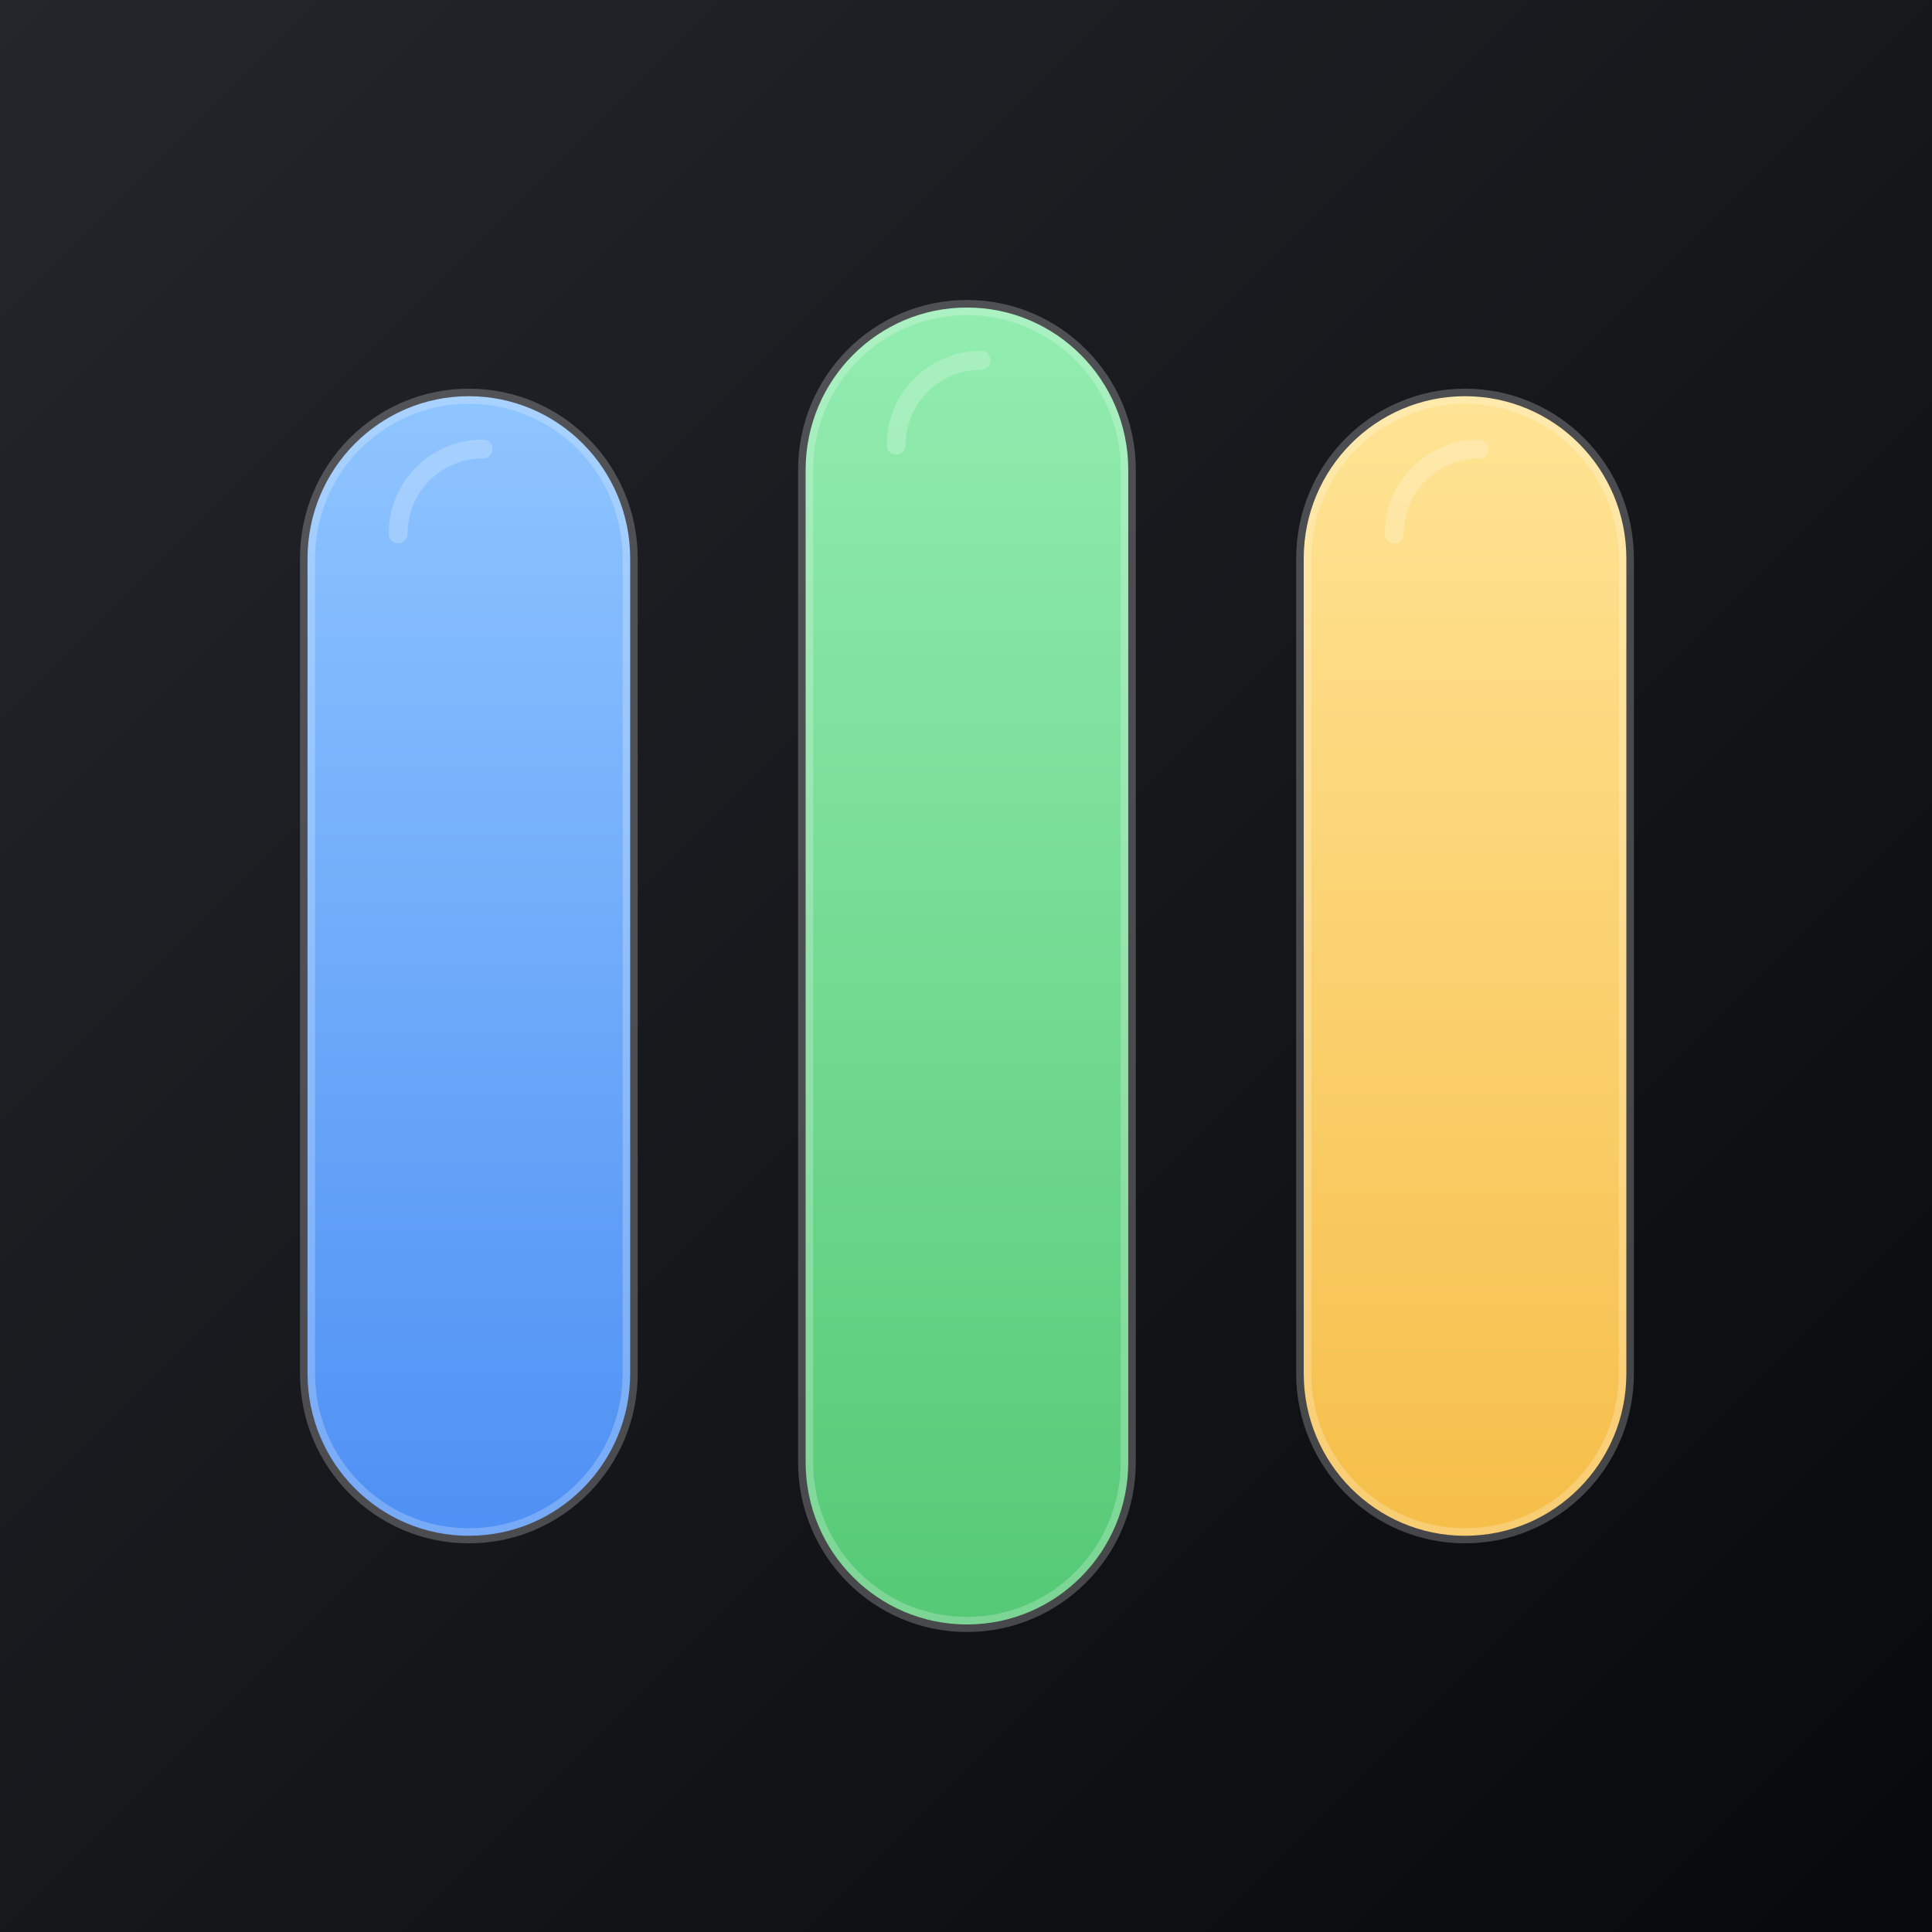
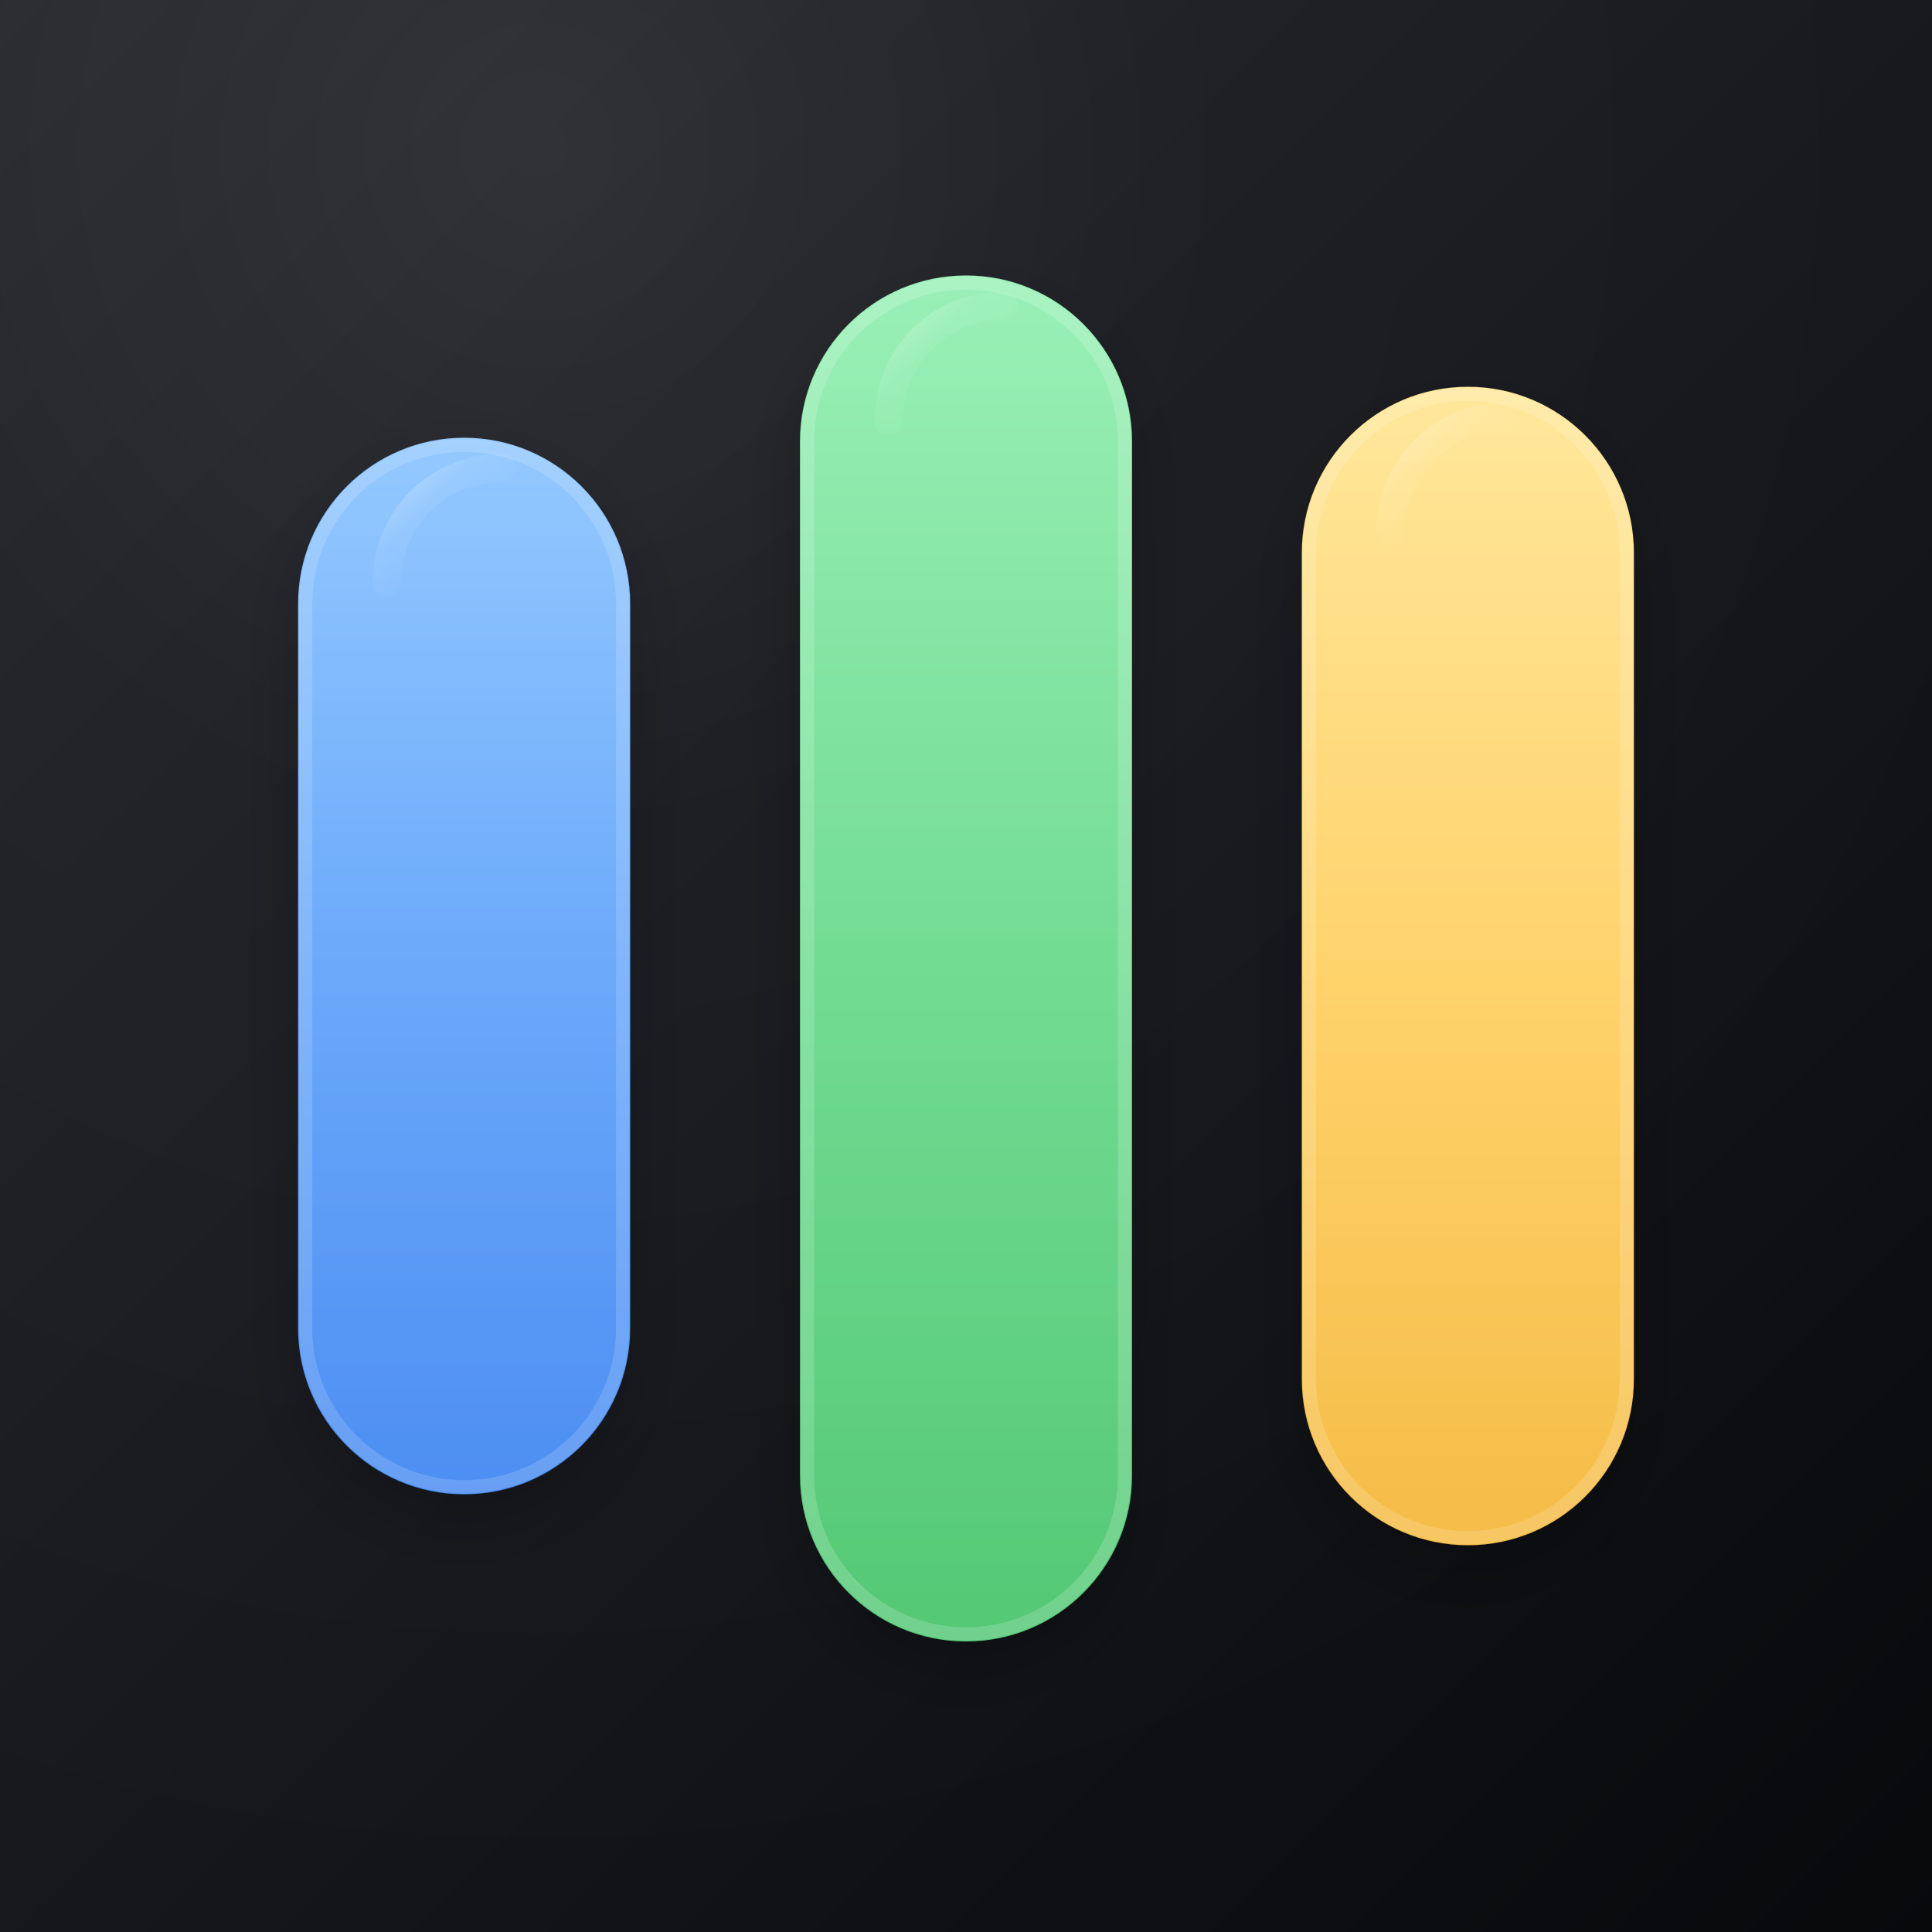
<svg xmlns="http://www.w3.org/2000/svg" viewBox="0 0 1024 1024" role="img" aria-label="Chrometry">
  <defs>
    <linearGradient id="bg" x1="0" y1="0" x2="1" y2="1">
-       <stop offset="0" stop-color="#24262C" />
+       <stop offset="0" stop-color="#25272D" />
+       <stop offset="0.52" stop-color="#15171C" />
      <stop offset="1" stop-color="#08090B" />
    </linearGradient>
+     <radialGradient id="bgSheen" cx="0.28" cy="0.08" r="0.92">
+       <stop offset="0" stop-color="#FFFFFF" stop-opacity=".075" />
+       <stop offset=".36" stop-color="#FFFFFF" stop-opacity=".022" />
+       <stop offset="1" stop-color="#FFFFFF" stop-opacity="0" />
+     </radialGradient>
    <linearGradient id="blue" x1="0" y1="0" x2="0" y2="1">
-       <stop offset="0" stop-color="#8FC5FF" />
-       <stop offset="1" stop-color="#4E90F4" />
+       <stop offset="0" stop-color="#94C9FF" />
+       <stop offset=".5" stop-color="#6BA9FA" />
+       <stop offset="1" stop-color="#4D8EF2" />
    </linearGradient>
    <linearGradient id="green" x1="0" y1="0" x2="0" y2="1">
-       <stop offset="0" stop-color="#93EDB1" />
-       <stop offset="1" stop-color="#55C975" />
+       <stop offset="0" stop-color="#9AF0B7" />
+       <stop offset=".5" stop-color="#72DC93" />
+       <stop offset="1" stop-color="#54C875" />
    </linearGradient>
    <linearGradient id="gold" x1="0" y1="0" x2="0" y2="1">
-       <stop offset="0" stop-color="#FFE495" />
-       <stop offset="1" stop-color="#F6BE49" />
+       <stop offset="0" stop-color="#FFE79B" />
+       <stop offset=".5" stop-color="#FFD36C" />
+       <stop offset="1" stop-color="#F5BC47" />
    </linearGradient>
+     <linearGradient id="edgeSpec" x1="0" y1="0" x2="1" y2="1">
+       <stop offset="0" stop-color="#FFFFFF" stop-opacity=".52" />
+       <stop offset=".13" stop-color="#FFFFFF" stop-opacity=".24" />
+       <stop offset=".34" stop-color="#FFFFFF" stop-opacity=".075" />
+       <stop offset=".62" stop-color="#FFFFFF" stop-opacity=".018" />
+       <stop offset="1" stop-color="#FFFFFF" stop-opacity="0" />
+     </linearGradient>
+     <filter id="barShadow" x="-40%" y="-20%" width="180%" height="160%">
+       <feDropShadow dx="0" dy="17" stdDeviation="18" flood-color="#000000" flood-opacity=".20" />
+     </filter>
  </defs>
  <rect width="1024" height="1024" fill="url(#bg)" />
-   <rect x="163" y="210" width="171" height="604" rx="86" fill="url(#blue)" stroke="#FFFFFF" stroke-opacity=".23" stroke-width="8" />
-   <rect x="427" y="163" width="171" height="698" rx="86" fill="url(#green)" stroke="#FFFFFF" stroke-opacity=".23" stroke-width="8" />
-   <rect x="691" y="210" width="171" height="604" rx="86" fill="url(#gold)" stroke="#FFFFFF" stroke-opacity=".23" stroke-width="8" />
-   <path d="M211 283c0-25 20-45 45-45" fill="none" stroke="#FFFFFF" stroke-opacity=".22" stroke-width="10" stroke-linecap="round" />
-   <path d="M475 236c0-25 20-45 45-45" fill="none" stroke="#FFFFFF" stroke-opacity=".22" stroke-width="10" stroke-linecap="round" />
-   <path d="M739 283c0-25 20-45 45-45" fill="none" stroke="#FFFFFF" stroke-opacity=".22" stroke-width="10" stroke-linecap="round" />
+   <rect width="1024" height="1024" fill="url(#bgSheen)" />
+   <g filter="url(#barShadow)">
+     <g>
+       <rect x="158" y="232" width="176" height="560" rx="88" fill="url(#blue)" />
+       <rect x="162" y="236" width="168" height="552" rx="84" fill="none" stroke="#FFFFFF" stroke-opacity=".15" stroke-width="7" />
+       <path d="M205 309c0-34 27-61 61-61" fill="none" stroke="url(#edgeSpec)" stroke-width="15" stroke-linecap="round" />
+     </g>
+     <g>
+       <rect x="424" y="146" width="176" height="724" rx="88" fill="url(#green)" />
+       <rect x="428" y="150" width="168" height="716" rx="84" fill="none" stroke="#FFFFFF" stroke-opacity=".17" stroke-width="7" />
+       <path d="M471 223c0-34 27-61 61-61" fill="none" stroke="url(#edgeSpec)" stroke-width="15" stroke-linecap="round" />
+     </g>
+     <g>
+       <rect x="690" y="205" width="176" height="614" rx="88" fill="url(#gold)" />
+       <rect x="694" y="209" width="168" height="606" rx="84" fill="none" stroke="#FFFFFF" stroke-opacity=".16" stroke-width="7" />
+       <path d="M737 282c0-34 27-61 61-61" fill="none" stroke="url(#edgeSpec)" stroke-width="15" stroke-linecap="round" />
+     </g>
+   </g>
</svg>
